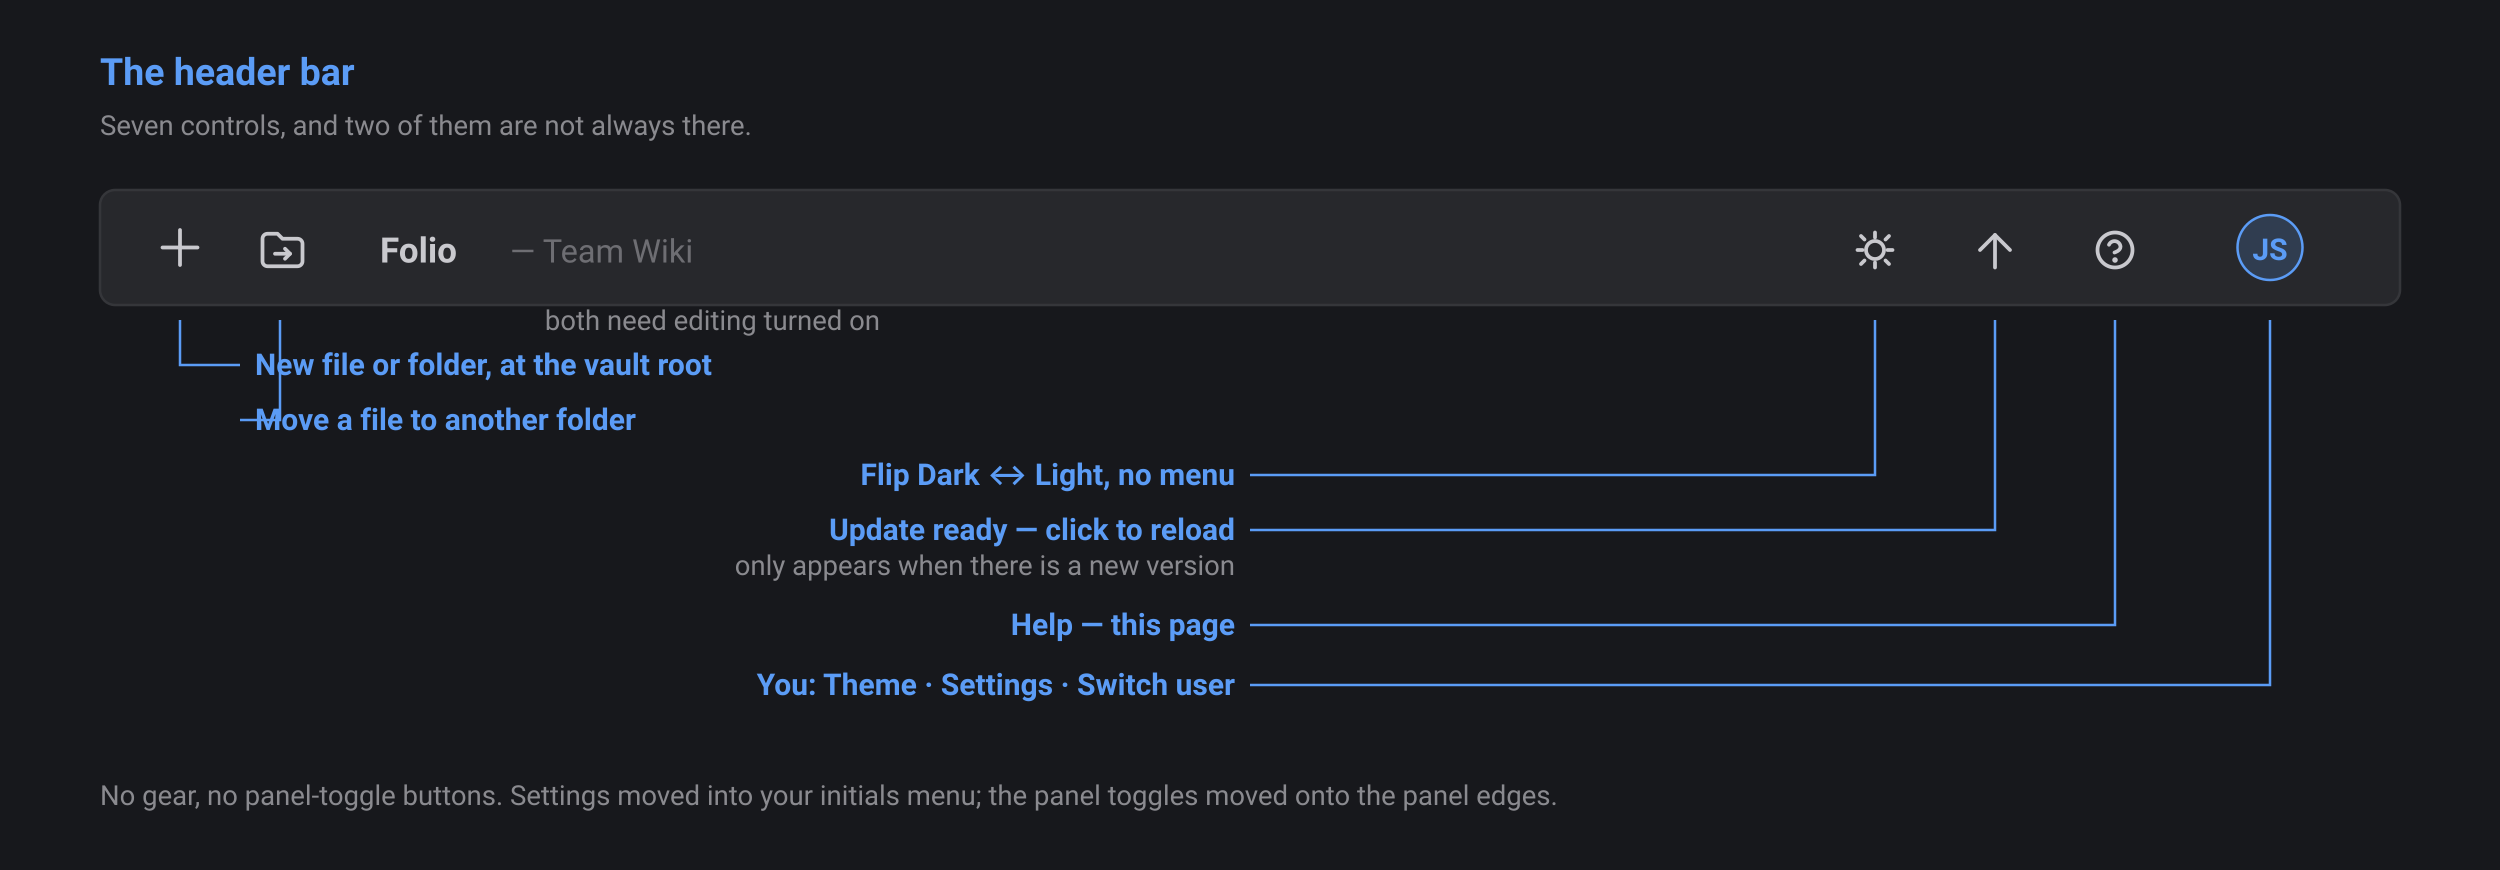
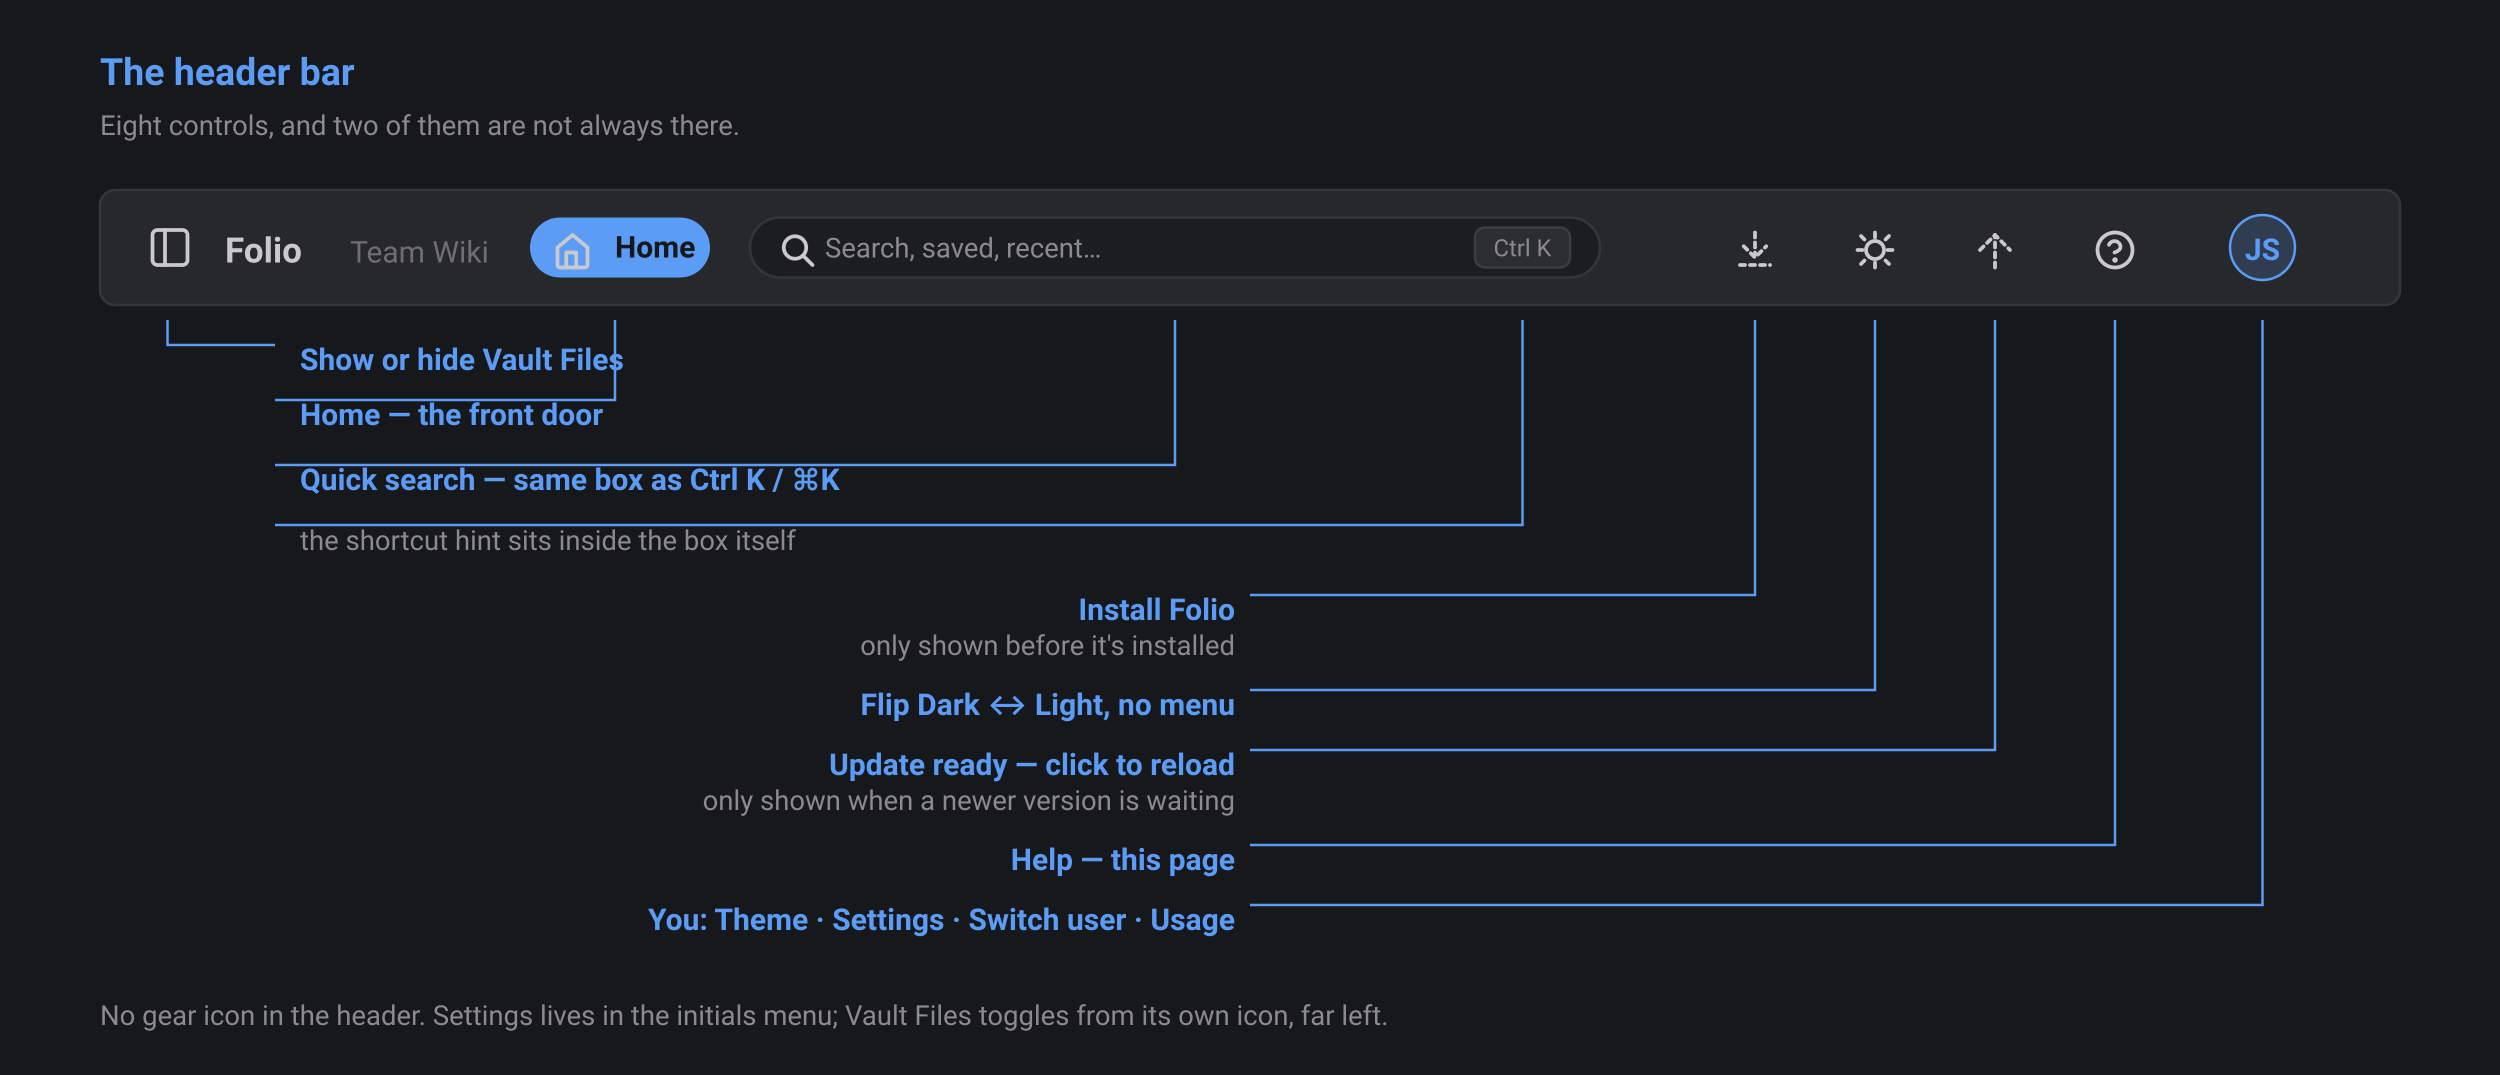
- <svg xmlns="http://www.w3.org/2000/svg" viewBox="0 0 1000 348" width="1000" height="348" font-family="-apple-system, Segoe UI, Roboto, sans-serif">
+ <svg xmlns="http://www.w3.org/2000/svg" viewBox="0 0 1000 430" width="1000" height="430" font-family="-apple-system, Segoe UI, Roboto, sans-serif">
  <defs>
    <style>
      .acc { fill:#5B9CF6; font-size:12px; font-weight:600; }
      .dim { fill:#8A8A8F; font-size:11px; }
      .lead{ stroke:#5B9CF6; stroke-width:1; fill:none; }
      .ico { stroke:#C9C9CE; stroke-width:1.5; fill:none; stroke-linecap:round; stroke-linejoin:round; }
    </style>
  </defs>
-   <rect width="1000" height="348" fill="#17181c" />
+   <rect width="1000" height="430" fill="#17181c" />
  <text x="40" y="34" fill="#5B9CF6" font-size="15" font-weight="700">The header bar</text>
-   <text x="40" y="54" class="dim" font-size="11.5">Seven controls, and two of them are not always there.</text>
+   <text x="40" y="54" class="dim" font-size="11.5">Eight controls, and two of them are not always there.</text>
  <rect x="40" y="76" width="920" height="46" rx="6" fill="#27282c" stroke="#35363a" />
-   <g class="ico" transform="translate(64,91)">
-     <line x1="8" y1="1" x2="8" y2="15" />
-     <line x1="1" y1="8" x2="15" y2="8" />
+   <g class="ico" transform="translate(60,91)">
+     <rect x="1" y="1" width="14" height="14" rx="2" />
+     <line x1="6" y1="1" x2="6" y2="15" />
  </g>
-   <g class="ico" transform="translate(104,92)">
-     <path d="M1 3.5A2 2 0 0 1 3 1.5h4L9 3.5h6a2 2 0 0 1 2 2v7a2 2 0 0 1-2 2H3a2 2 0 0 1-2-2Z" />
-     <line x1="6" y1="9.5" x2="12" y2="9.5" />
-     <polyline points="10,7.5 12,9.5 10,11.5" />
+   <text x="90" y="105" fill="#C9C9CE" font-size="14" font-weight="600">Folio</text>
+   <text x="140" y="105" fill="#6E6E73" font-size="12">Team Wiki</text>
+   <rect x="212" y="87" width="72" height="24" rx="12" fill="#5B9CF6" />
+   <g class="ico" stroke="#17181c" transform="translate(222,93)">
+     <path d="M1 6l6-5 6 5v7a1 1 0 0 1-1 1H2a1 1 0 0 1-1-1Z" />
+     <path d="M4.5 14V8h4v6" />
  </g>
-   <text x="152" y="105" fill="#C9C9CE" font-size="14" font-weight="600">Folio</text>
-   <text x="204" y="105" fill="#6E6E73" font-size="13">— Team Wiki</text>
+   <text x="246" y="103" fill="#17181c" font-size="12" font-weight="700">Home</text>
+   <rect x="300" y="87" width="340" height="24" rx="12" fill="#1c1d21" stroke="#35363a" />
+   <g class="ico" transform="translate(312,93)">
+     <circle cx="6" cy="6" r="4.5" />
+     <line x1="9.2" y1="9.2" x2="13" y2="13" />
+   </g>
+   <text x="330" y="103" class="dim" font-size="12">Search, saved, recent…</text>
+   <rect x="590" y="91" width="38" height="16" rx="4" fill="#2c2d31" stroke="#3c3d42" />
+   <text x="609" y="102.5" fill="#8A8A8F" font-size="9.5" text-anchor="middle">Ctrl K</text>
+   <g class="ico" stroke="#5B5C61" stroke-dasharray="2,2" transform="translate(694,92)">
+     <path d="M8 1v9" />
+     <path d="M3.5 6.5L8 11l4.5-4.5" />
+     <path d="M2 14h12" />
+   </g>
  <g class="ico" transform="translate(742,92)">
    <circle cx="8" cy="8" r="3.6" />
    <path d="M8 1v2M8 13v2M2.4 2.4l1.4 1.4M12.2 12.2l1.4 1.4M1 8h2M13 8h2M2.4 13.6l1.4-1.4M12.2 3.8l1.4-1.4" />
  </g>
-   <g class="ico" transform="translate(790,92)" stroke="#5B9CF6">
+   <g class="ico" transform="translate(790,92)" stroke="#5B9CF6" stroke-dasharray="2,2">
    <path d="M8 15V2" />
    <path d="M2 8l6-6 6 6" />
  </g>
  <g class="ico" transform="translate(838,92)">
    <circle cx="8" cy="8" r="7" />
    <path d="M5.6 5.9a2.4 2.4 0 0 1 4.6.8c0 1.6-2.4 2.3-2.4 2.3" />
    <line x1="8" y1="12" x2="8.01" y2="12" stroke-width="2.2" />
  </g>
-   <circle cx="908" cy="99" r="13" fill="#5B9CF6" fill-opacity="0.18" stroke="#5B9CF6" />
-   <text x="908" y="104" text-anchor="middle" fill="#5B9CF6" font-size="12" font-weight="700">JS</text>
+   <circle cx="905" cy="99" r="13" fill="#5B9CF6" fill-opacity="0.18" stroke="#5B9CF6" />
+   <text x="905" y="104" text-anchor="middle" fill="#5B9CF6" font-size="12" font-weight="700">JS</text>
  <g class="lead">
-     <path d="M72 128 L72 146 L96 146" />
-     <path d="M112 128 L112 168 L96 168" />
-     <path d="M750 128 L750 190 L500 190" />
-     <path d="M798 128 L798 212 L500 212" />
-     <path d="M846 128 L846 250 L500 250" />
-     <path d="M908 128 L908 274 L500 274" />
+     <path d="M67 128 L67 138 L110 138" />
+     <path d="M246 128 L246 160 L110 160" />
+     <path d="M470 128 L470 186 L110 186" />
+     <path d="M609 128 L609 210 L110 210" />
+     <path d="M702 128 L702 238 L500 238" />
+     <path d="M750 128 L750 276 L500 276" />
+     <path d="M798 128 L798 300 L500 300" />
+     <path d="M846 128 L846 338 L500 338" />
+     <path d="M905 128 L905 362 L500 362" />
  </g>
-   <text x="102" y="150" class="acc">New file or folder, at the vault root</text>
-   <text x="102" y="172" class="acc">Move a file to another folder</text>
-   <text x="352" y="132" class="dim" font-size="10.5" text-anchor="end">both need editing turned on</text>
-   <text x="494" y="194" class="acc" text-anchor="end">Flip Dark ↔ Light, no menu</text>
-   <text x="494" y="216" class="acc" text-anchor="end">Update ready — click to reload</text>
-   <text x="494" y="230" class="dim" font-size="10.5" text-anchor="end">only appears when there is a new version</text>
-   <text x="494" y="254" class="acc" text-anchor="end">Help — this page</text>
-   <text x="494" y="278" class="acc" text-anchor="end">You: Theme · Settings · Switch user</text>
-   <text x="40" y="322" class="dim" font-size="11">No gear, no panel-toggle buttons. Settings moved into your initials menu; the panel toggles moved onto the panel edges.</text>
+   <text x="120" y="148" class="acc">Show or hide Vault Files</text>
+   <text x="120" y="170" class="acc">Home — the front door</text>
+   <text x="120" y="196" class="acc">Quick search — same box as Ctrl K / ⌘K</text>
+   <text x="120" y="220" class="dim" font-size="10.5">the shortcut hint sits inside the box itself</text>
+   <text x="494" y="248" class="acc" text-anchor="end">Install Folio</text>
+   <text x="494" y="262" class="dim" font-size="10.5" text-anchor="end">only shown before it's installed</text>
+   <text x="494" y="286" class="acc" text-anchor="end">Flip Dark ↔ Light, no menu</text>
+   <text x="494" y="310" class="acc" text-anchor="end">Update ready — click to reload</text>
+   <text x="494" y="324" class="dim" font-size="10.5" text-anchor="end">only shown when a newer version is waiting</text>
+   <text x="494" y="348" class="acc" text-anchor="end">Help — this page</text>
+   <text x="494" y="372" class="acc" text-anchor="end">You: Theme · Settings · Switch user · Usage</text>
+   <text x="40" y="410" class="dim" font-size="11">No gear icon in the header. Settings lives in the initials menu; Vault Files toggles from its own icon, far left.</text>
</svg>
